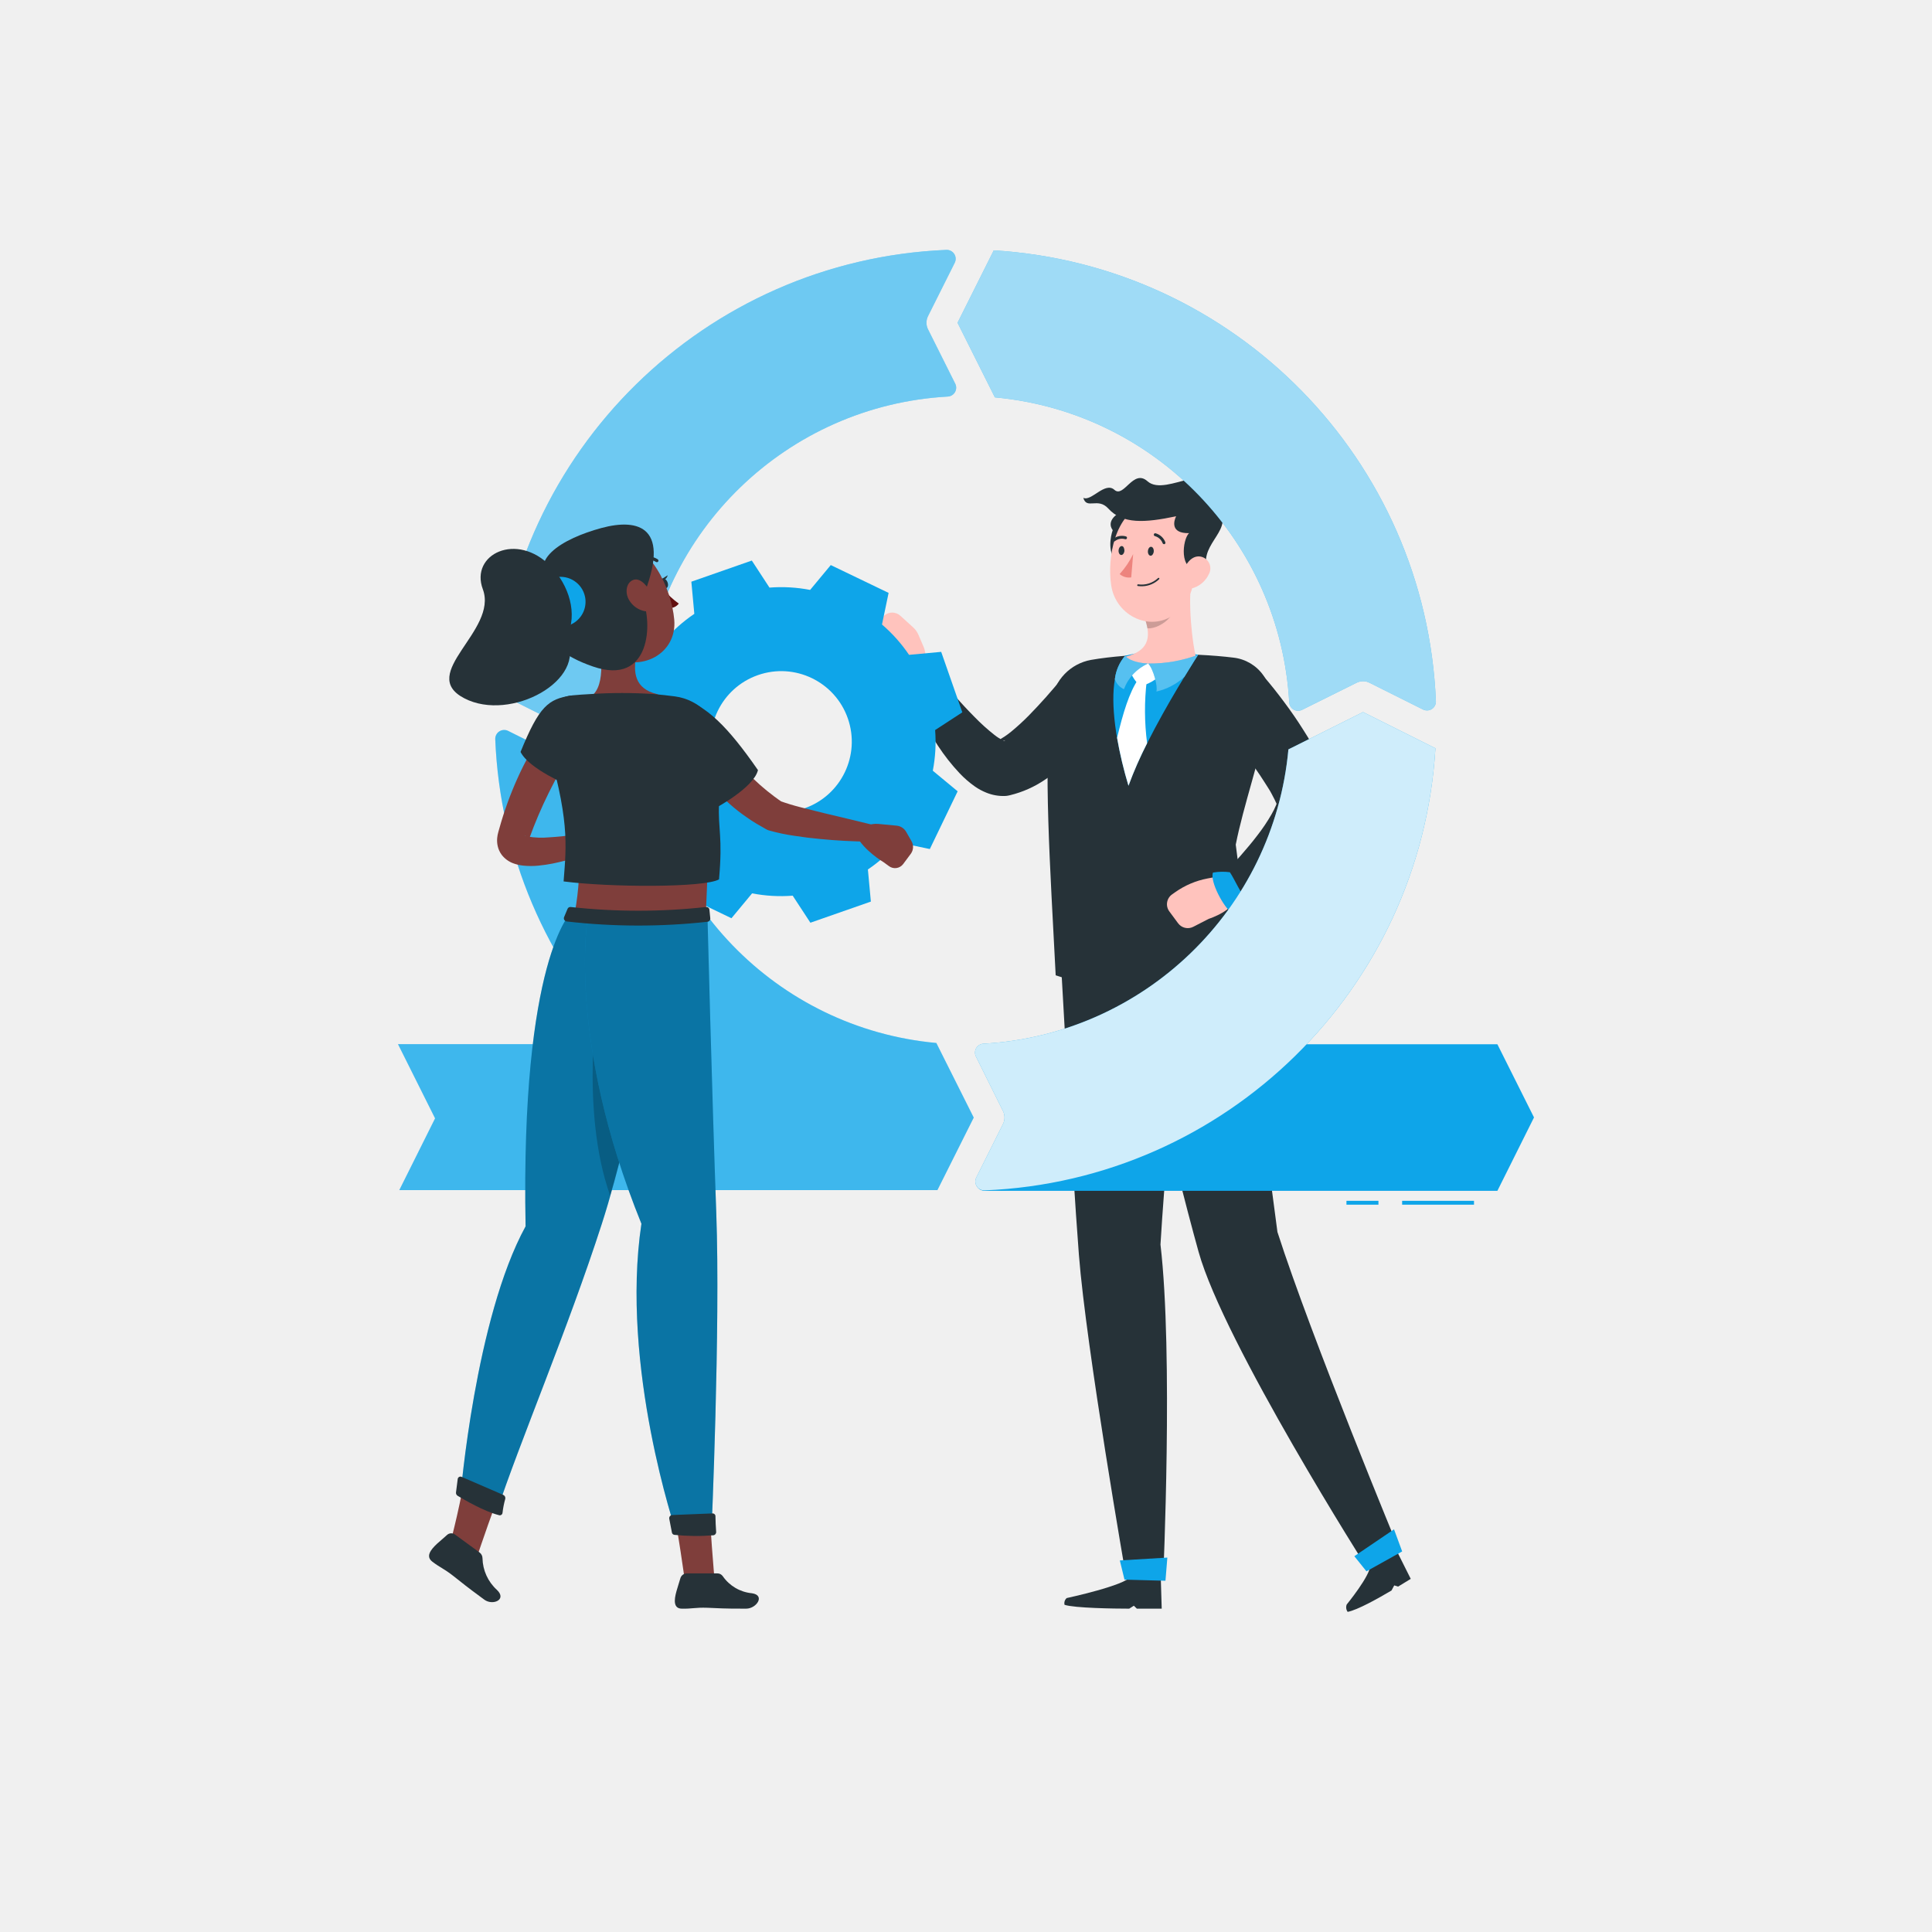
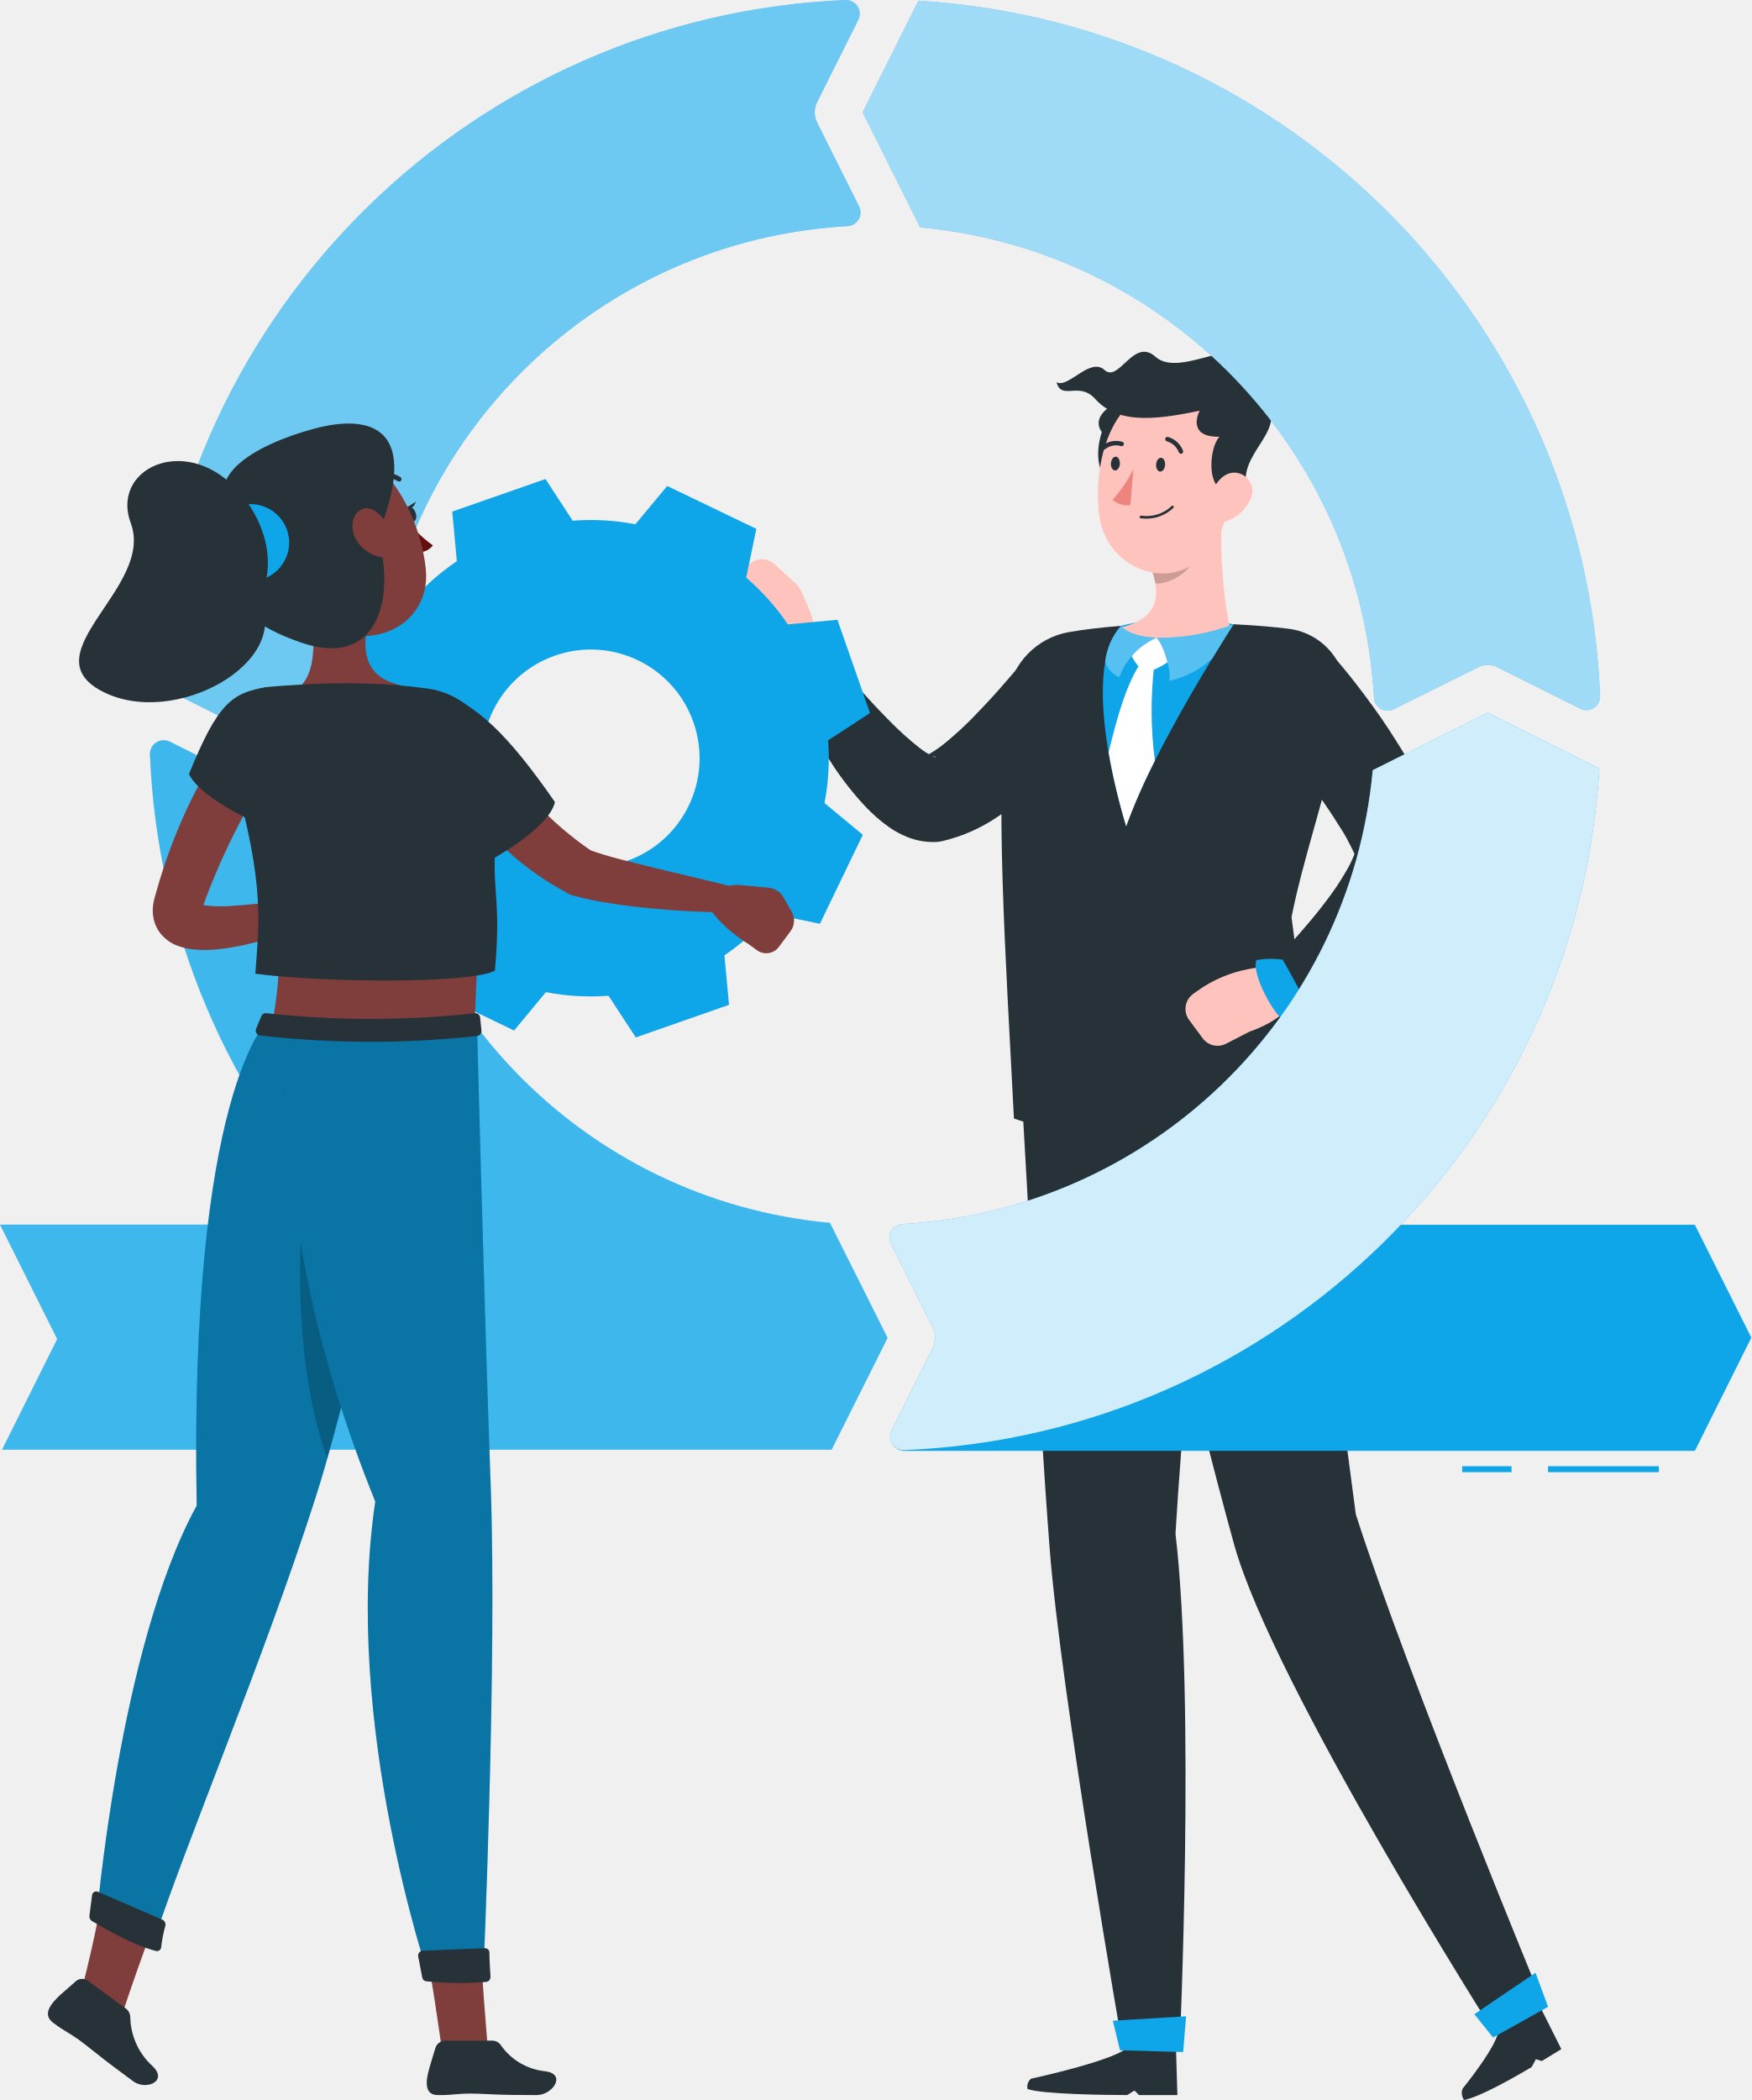
- <svg xmlns="http://www.w3.org/2000/svg" viewBox="0 0 500 500">
+ <svg xmlns="http://www.w3.org/2000/svg" viewBox="103 64.67 294 352.48">
  <g id="freepik--character-2--inject-57">
    <path d="M287.59,185.14l-1.23,1.63c-.4.52-.82,1-1.23,1.51-.81,1-1.68,2-2.54,2.92a76.74,76.74,0,0,1-5.59,5.52c-1,.89-2,1.76-3.11,2.61s-2.24,1.66-3.46,2.46a27.73,27.73,0,0,1-9,4l-.35.08a5.09,5.09,0,0,1-1,.13,11.69,11.69,0,0,1-4.77-.84,14.77,14.77,0,0,1-3-1.61,26.29,26.29,0,0,1-4-3.47,51.48,51.48,0,0,1-5.56-7.07c-1.57-2.4-3-4.82-4.28-7.29a79.74,79.74,0,0,1-3.52-7.6,4,4,0,0,1,6.73-4.14l.09.1,5.15,5.82c1.73,1.92,3.46,3.81,5.22,5.58a52.38,52.38,0,0,0,5.22,4.72,12.27,12.27,0,0,0,2.27,1.43,1.17,1.17,0,0,0,.54.14s-.23-.19-.85-.19l-1.37.22a20.4,20.4,0,0,0,3.78-2.48,59.82,59.82,0,0,0,4.51-4.13c1.49-1.53,3-3.13,4.47-4.79l2.18-2.51,2.08-2.45.25-.29a8,8,0,0,1,12.47,10Z" style="fill:#263238" />
    <path d="M236.47,175.62c-3.86.6-7.53-5.66-7.53-5.66l-2.89-3.44a3.12,3.12,0,0,1,0-4l2.49-2.9a3.12,3.12,0,0,1,4.44-.29l3.31,3a5.57,5.57,0,0,1,1.38,1.91l1.29,3a7.17,7.17,0,0,1-1.18,7.57l-.24.28A1.91,1.91,0,0,1,236.47,175.62Z" style="fill:#ffc3bd" />
    <path d="M330.6,318.84c-4.89-36.22-6.82-57.71-10-75.72l-30.81-.46S303.62,300.42,310.2,324,354,406.14,354,406.14l8.18-4.86S339.4,346.27,330.6,318.84Z" style="fill:#263238" />
    <path d="M348.53,415.24s6.16-7.53,6.06-10.08l6.78-4,3.73,7.45-3.27,2-1-.31-.71,1.32c-3.38,2-8.82,5.06-11.35,5.53A2,2,0,0,1,348.53,415.24Z" style="fill:#263238" />
    <path d="M319.26,170.2c-10.89-1.35-26.46-1.23-36.9.58a12.64,12.64,0,0,0-10.25,10.63c-2.2,15.76-.31,43.31,1.1,71,23.83,8.16,49-.11,49-.11.87-5.6-1.08-23.93-2.4-33.71,2-10.11,6.14-21.68,8.9-35.1A11,11,0,0,0,319.26,170.2Z" style="fill:#263238" />
    <path d="M291.18,169.72a11.19,11.19,0,0,0-2.65,6.05c-1.12,6.4.15,16.27,3.52,27.58,3.23-9.11,10.18-21.17,14.46-28.17,2-3.32,3.43-5.51,3.56-5.71h0A39.31,39.31,0,0,0,291.18,169.72Z" style="fill:#0EA5E9" />
    <path d="M308.48,149.39l-12.4,10.17c1.6,4.27,2.11,8.71-4.9,10.42-1.75,2.32,1.34,5,4.24,6.18,4.68-.58,11.27-2.14,14.12-6C308.64,167,307.28,155.7,308.48,149.39Z" style="fill:#ffc3bd" />
    <path d="M292.46,173.59a9.35,9.35,0,0,0,2.57,3.88c1.89,0,4.66-2.13,4.66-2.13s-1.07-3-2.57-3.61C293.28,172.67,292.46,173.59,292.46,173.59Z" style="fill:#fff" />
    <path d="M296.78,176.16a2.77,2.77,0,0,0-2.09-.53c-2.48,3.53-4.06,9-5.59,15.32a105.12,105.12,0,0,0,2.95,12.4,99.64,99.64,0,0,1,4.82-11A65.61,65.61,0,0,1,296.78,176.16Z" style="fill:#fff" />
    <path d="M303.31,153.63l-7.23,5.92a15.87,15.87,0,0,1,.87,3.06c2.8.2,6.7-2.63,6.88-5.19A10.52,10.52,0,0,0,303.31,153.63Z" style="opacity:0.2" />
    <path d="M289.9,132.56c-4,2.32-1.93,4.63-1.93,4.63s-1.71,4.6.56,7.77C299.17,132.22,289.9,132.56,289.9,132.56Z" style="fill:#263238" />
    <path d="M310.26,142.45c-1.13,7.78-1.4,12.39-5.68,16.05-6.46,5.49-15.82,1-17-7-1.1-7.18.93-18.7,8.86-21.11A10.84,10.84,0,0,1,310.26,142.45Z" style="fill:#ffc3bd" />
    <path d="M310.08,147.31c-5,.52-4.07-7.71-2.36-9.33-4.88.09-3.94-3.17-3.34-4.37-8.13,1.71-13.88,2.07-17.55-2-2.72-3-5.61.36-6.47-2.78,2,1.07,5.61-4.28,8.05-2.06s4.87-5.54,8.56-2.22c5,4.45,18.12-7.67,16.92,5.69,6.85,5.77-2.36,9.42-1.76,15.55C310.25,148.6,310.08,147.31,310.08,147.31Z" style="fill:#263238" />
    <path d="M311.26,131.9a.51.51,0,0,1-.5-.43.5.5,0,0,1,.43-.56,7.13,7.13,0,0,0,4-2.78,3.33,3.33,0,0,0,.49-2.84.51.51,0,0,1,.35-.62.49.49,0,0,1,.61.34,4.38,4.38,0,0,1-.61,3.66,8,8,0,0,1-4.72,3.23Z" style="fill:#263238" />
    <path d="M312.9,148.49a6.82,6.82,0,0,1-3.78,3.58c-2.24.84-3.59-1.12-3.15-3.35.4-2,2-4.84,4.38-4.72A3.09,3.09,0,0,1,312.9,148.49Z" style="fill:#ffc3bd" />
    <path d="M298.59,142.73c-.06.64-.44,1.13-.85,1.09s-.72-.59-.66-1.23.43-1.12.85-1.08S298.64,142.1,298.59,142.73Z" style="fill:#263238" />
    <path d="M291,142.55c-.06.64-.44,1.12-.85,1.08s-.72-.58-.66-1.22.43-1.12.85-1.09S291,141.91,291,142.55Z" style="fill:#263238" />
    <path d="M293.26,143.4a22.27,22.27,0,0,1-3.5,5.17,3.71,3.71,0,0,0,3,.86Z" style="fill:#ed847e" />
    <path d="M301.19,140.82a.4.4,0,0,0,.19,0,.38.38,0,0,0,.21-.49,3.78,3.78,0,0,0-2.54-2.32.37.37,0,0,0-.44.29.38.38,0,0,0,.29.45h0a3,3,0,0,1,2,1.86A.39.39,0,0,0,301.19,140.82Z" style="fill:#263238" />
    <path d="M288.17,140.12a.38.38,0,0,0,.35-.06,2.93,2.93,0,0,1,2.65-.52.37.37,0,0,0,.48-.23.38.38,0,0,0-.22-.48,3.72,3.72,0,0,0-3.36.63.38.38,0,0,0-.08.53A.46.46,0,0,0,288.17,140.12Z" style="fill:#263238" />
    <path d="M310.08,169.46h0c-.13.2-1.55,2.39-3.56,5.71a15.81,15.81,0,0,1-7.25,3.8c.41-1.34-.79-5.86-2.12-7.25A35.46,35.46,0,0,0,310.08,169.46Z" style="fill:#0EA5E9" />
    <path d="M310.08,169.46h0c-.13.2-1.55,2.39-3.56,5.71a15.81,15.81,0,0,1-7.25,3.8c.41-1.34-.79-5.86-2.12-7.25A35.46,35.46,0,0,0,310.08,169.46Z" style="fill:#fff;opacity:0.3" />
    <path d="M297.12,171.73a11.54,11.54,0,0,0-6.23,6.63,4.27,4.27,0,0,1-2.36-2.59,11.19,11.19,0,0,1,2.65-6.05C291.9,170.64,293.88,171.55,297.12,171.73Z" style="fill:#0EA5E9" />
    <path d="M297.12,171.73a11.54,11.54,0,0,0-6.23,6.63,4.27,4.27,0,0,1-2.36-2.59,11.19,11.19,0,0,1,2.65-6.05C291.9,170.64,293.88,171.55,297.12,171.73Z" style="fill:#fff;opacity:0.3" />
    <path d="M326.85,174.84c2,2.28,3.71,4.47,5.45,6.8s3.38,4.68,4.94,7.17a77.82,77.82,0,0,1,4.46,7.85,47.1,47.1,0,0,1,1.95,4.46,27.83,27.83,0,0,1,1.49,5.53l.08.49a6,6,0,0,1-.29,3,29.26,29.26,0,0,1-4.84,8.32,37.53,37.53,0,0,1-2.89,3.22c-1,1-2,2-3,2.85a64.16,64.16,0,0,1-6.47,4.85,57.72,57.72,0,0,1-7,4A4,4,0,0,1,316,227l.18-.19c1.55-1.68,3.26-3.49,4.8-5.26s3.08-3.57,4.45-5.39a45.88,45.88,0,0,0,3.64-5.42,18.14,18.14,0,0,0,2-4.93l-.21,3.45a18.79,18.79,0,0,0-1-2.35c-.49-.94-1-2-1.66-3s-1.29-2.07-2-3.11-1.42-2.1-2.17-3.15c-1.51-2.09-3.07-4.21-4.68-6.3l-4.8-6.19-.1-.13a8,8,0,0,1,12.34-10.18Z" style="fill:#263238" />
    <path d="M320,231.71a1.82,1.82,0,0,0-.37-1.2l-2.18-3a1.86,1.86,0,0,0-1.86-.74l-3.1.58a21.35,21.35,0,0,0-8.35,3.55l-.82.58a3.11,3.11,0,0,0-.7,4.39l2.27,3.07a3.11,3.11,0,0,0,3.92.92l4-2.06S319.77,235.61,320,231.71Z" style="fill:#ffc3bd" />
    <path d="M318.29,225.73a14.52,14.52,0,0,0-4.37.09c-.89,2.29,2.89,9.18,4.83,10.38,1.24-.29,4.06-2.71,4.06-2.71C321.15,231.28,319.43,227.42,318.29,225.73Z" style="fill:#0EA5E9" />
    <path d="M241.78,174a14.38,14.38,0,0,0-.57-4.33c-2.37-.63-8.8,3.88-9.78,5.94.42,1.2,3.14,3.74,3.14,3.74C236.59,177.45,240.23,175.31,241.78,174Z" style="fill:#0EA5E9" />
    <polygon points="353.64 406.66 362.88 401.51 360.77 395.79 350.5 402.75 353.64 406.66" style="fill:#0EA5E9" />
    <path d="M300.33,322.1c2.2-36.54,6.42-61,4.66-79l-30.77-.46s3.12,58,5,82.12,12.28,83.76,12.28,83.76h9.52S303.67,350.38,300.33,322.1Z" style="fill:#263238" />
    <path d="M276.06,413.58s15.47-3.34,16.45-5.58h7.89l.25,8.32h-6.43l-.78-.76-1.2.76c-3.93,0-14.24-.15-16.74-1A1.76,1.76,0,0,1,276.06,413.58Z" style="fill:#263238" />
    <polygon points="291.02 408.81 301.62 409.1 302.11 403.1 289.81 403.84 291.02 408.81" style="fill:#0EA5E9" />
    <path d="M295.7,151.72a7.38,7.38,0,0,1-1.22-.06.2.2,0,0,1-.16-.25.22.22,0,0,1,.25-.18,6.19,6.19,0,0,0,5.09-1.59.21.21,0,1,1,.3.28A6.46,6.46,0,0,1,295.7,151.72Z" style="fill:#263238" />
  </g>
  <g id="freepik--Graphic--inject-57">
    <rect x="348.46" y="310.77" width="8.28" height="1" style="fill:#0EA5E9" />
    <rect x="362.87" y="310.77" width="18.6" height="1" style="fill:#0EA5E9" />
    <path d="M387.52,270.25h-116L252.82,304.8a2.3,2.3,0,0,0,2,3.39H387.52l9.48-19Z" style="fill:#0EA5E9" />
    <path d="M257.47,102.84a84,84,0,0,1,76.18,78.93,2.29,2.29,0,0,0,3.32,1.94l14.09-7a3.69,3.69,0,0,1,3.39,0l13.83,6.91a2.3,2.3,0,0,0,3.33-2.16A121.93,121.93,0,0,0,257.18,64.79l-9.37,18.74Z" style="fill:#0EA5E9" />
    <path d="M257.47,102.84a84,84,0,0,1,76.18,78.93,2.29,2.29,0,0,0,3.32,1.94l14.09-7a3.69,3.69,0,0,1,3.39,0l13.83,6.91a2.3,2.3,0,0,0,3.33-2.16A121.93,121.93,0,0,0,257.18,64.79l-9.37,18.74Z" style="fill:#fff;opacity:0.6" />
    <path d="M166.35,178.81a84,84,0,0,1,78.94-76.18,2.3,2.3,0,0,0,1.93-3.32l-7.05-14.09a3.83,3.83,0,0,1,0-3.4L247.09,68a2.31,2.31,0,0,0-2.17-3.33A122,122,0,0,0,128.29,179.08L147,188.45Z" style="fill:#0EA5E9" />
    <path d="M166.35,178.81a84,84,0,0,1,78.94-76.18,2.3,2.3,0,0,0,1.93-3.32l-7.05-14.09a3.83,3.83,0,0,1,0-3.4L247.09,68a2.31,2.31,0,0,0-2.17-3.33A122,122,0,0,0,128.29,179.08L147,188.45Z" style="fill:#fff;opacity:0.4" />
    <path d="M242.32,269.92h0A84,84,0,0,1,166.13,191a2.29,2.29,0,0,0-3.31-1.94l-14.08,7a3.81,3.81,0,0,1-1.71.41,3.76,3.76,0,0,1-1.69-.41l-13.84-6.91a2.31,2.31,0,0,0-3.33,2.16,121.39,121.39,0,0,0,33.45,78.91H103l9.6,19.21L103.34,308H242.6L252,289.23Z" style="fill:#0EA5E9" />
    <path d="M242.32,269.92h0A84,84,0,0,1,166.13,191a2.29,2.29,0,0,0-3.31-1.94l-14.08,7a3.81,3.81,0,0,1-1.71.41,3.76,3.76,0,0,1-1.69-.41l-13.84-6.91a2.31,2.31,0,0,0-3.33,2.16,121.39,121.39,0,0,0,33.45,78.91H103l9.6,19.21L103.34,308H242.6L252,289.23Z" style="fill:#fff;opacity:0.2" />
    <path d="M333.44,193.94v0a84,84,0,0,1-78.93,76.17,2.3,2.3,0,0,0-1.94,3.32l7,14.09a3.81,3.81,0,0,1,0,3.39l-6.91,13.83a2.3,2.3,0,0,0,2.16,3.33A121.93,121.93,0,0,0,371.49,193.66l-18.74-9.37Z" style="fill:#0EA5E9" />
    <path d="M333.44,193.94v0a84,84,0,0,1-78.93,76.17,2.3,2.3,0,0,0-1.94,3.32l7,14.09a3.81,3.81,0,0,1,0,3.39l-6.91,13.83a2.3,2.3,0,0,0,2.16,3.33A121.93,121.93,0,0,0,371.49,193.66l-18.74-9.37Z" style="fill:#fff;opacity:0.8" />
  </g>
  <g id="freepik--character-1--inject-57">
    <path d="M249.05,184.35l-5.47-15.65-8.32.77a39.59,39.59,0,0,0-7-7.85l1.71-8.18L215,146.24l-5.34,6.43a39.28,39.28,0,0,0-10.52-.6l-4.57-7-15.65,5.47.77,8.32a39.59,39.59,0,0,0-7.85,7l-8.19-1.71-7.2,14.94,6.44,5.34a39.28,39.28,0,0,0-.6,10.52l-7,4.57,5.47,15.65,8.31-.77a39.73,39.73,0,0,0,7,7.86l-1.71,8.18,14.94,7.2,5.34-6.44a39.21,39.21,0,0,0,10.51.6l4.58,7,15.65-5.47-.77-8.31a40,40,0,0,0,7.85-7l8.18,1.71,7.2-14.94-6.43-5.33a39.3,39.3,0,0,0,.6-10.52Zm-40.84,24.84a18.26,18.26,0,1,1,11.21-23.26A18.27,18.27,0,0,1,208.21,209.19Z" style="fill:#0EA5E9" />
    <path d="M148.1,194.24c-.47.74-1,1.71-1.59,2.58s-1.06,1.82-1.57,2.75c-1,1.85-2,3.73-2.94,5.64a114,114,0,0,0-5,11.72c-.63,1.58,0,.64-.73-.35-.34-.41-.56-.4-.44-.33a2.16,2.16,0,0,0,.72.25,22,22,0,0,0,5.63.2c4.15-.25,8.54-.88,12.8-1.57H155a2.24,2.24,0,0,1,1.2,4.29,72,72,0,0,1-13.2,4.07c-1.16.22-2.35.41-3.6.53a19.4,19.4,0,0,1-4,0,10.86,10.86,0,0,1-2.5-.57,6.68,6.68,0,0,1-3.09-2.26,6,6,0,0,1-1-2.2,6.79,6.79,0,0,1-.14-2.11,8.39,8.39,0,0,1,.3-1.58l.24-.84a91.1,91.1,0,0,1,4.72-13.05c.94-2.11,2-4.19,3.09-6.22q.84-1.53,1.74-3c.62-1,1.2-1.95,2-3a4.5,4.5,0,0,1,7.47,5Z" style="fill:#7f3e3b" />
    <path d="M165.09,219.65,163,221.38a3.13,3.13,0,0,1-2.82.63l-4.61-1.21a5.89,5.89,0,0,1-4-3.62l-.41-1.1c3.26-3.11,9.07-4.08,9.07-4.08l1.63-.45a2.62,2.62,0,0,1,3.3,1.75l1,3.21A3,3,0,0,1,165.09,219.65Z" style="fill:#7f3e3b" />
    <path d="M153.87,161.07c1.44,5.31,3.2,15-.25,18.58,0,0-2.65,5,13,4.17,11-.56,3.49-4.17,3.49-4.17-6-1.42-6.2-5.81-5.47-9.93Z" style="fill:#7f3e3b" />
    <path d="M130.79,383.15l-10.15-3.74c-.89,7.84-4.07,19.81-4.07,19.81l7.12,3S128.43,387.92,130.79,383.15Z" style="fill:#7f3e3b" />
    <path d="M125.35,414c-5.43-4-5-3.78-8-6.12-2.55-2-3.39-2.13-5.46-3.72-1.73-1.32-.56-3,1.26-4.68.69-.63,1.56-1.33,2.55-2.24a1.62,1.62,0,0,1,2.06-.1l6.36,4.65a1.86,1.86,0,0,1,.75,1.49,11.37,11.37,0,0,0,3.72,8.17C131.29,414,127.52,415.59,125.35,414Z" style="fill:#263238" />
    <path d="M174.76,236s-10.69,55.05-19,80.7c-8.7,27-21.42,56.93-27.19,74.48-1.79.23-6.9-1.9-9.4-4,0,0,3.81-46,16.85-69.8C134.72,247.94,147.92,236,147.92,236Z" style="fill:#0EA5E9" />
    <path d="M174.76,236s-10.69,55.05-19,80.7c-8.7,27-21.42,56.93-27.19,74.48-1.79.23-6.9-1.9-9.4-4,0,0,3.81-46,16.85-69.8C134.72,247.94,147.92,236,147.92,236Z" style="opacity:0.3" />
    <path d="M154.9,256.6l11,21c-2.52,11-5.32,22.47-8,31.79C149.93,287,154.9,256.6,154.9,256.6Z" style="opacity:0.2" />
    <path d="M130.77,387.87a23,23,0,0,0-.72,3.66.7.7,0,0,1-.93.59c-3.9-1-9-4-10.67-5a.9.9,0,0,1-.44-.87l.45-3.52a.71.71,0,0,1,1-.52l10.72,4.64A.91.91,0,0,1,130.77,387.87Z" style="fill:#263238" />
    <path d="M183.65,387.86l-9.75.72c1.6,7.78,3.27,20.06,3.27,20.06h7.74S183.53,393.19,183.65,387.86Z" style="fill:#7f3e3b" />
    <path d="M193.1,416.32c-6.73,0-6.25-.1-10-.23-3.24-.11-4,.29-6.62.23-2.17,0-2.09-2.12-1.41-4.52.25-.92.62-2,1-3.31a1.75,1.75,0,0,1,1.69-1.3h7.88a1.69,1.69,0,0,1,1.43.75,10.34,10.34,0,0,0,7.5,4.39C198.15,412.82,195.79,416.32,193.1,416.32Z" style="fill:#263238" />
    <path d="M183.06,236s1.22,48,2.31,77.85-1.25,82.68-1.25,82.68c-.22,1.45-7.83.87-9.12,0,0,0-14.55-42.8-9-79.83-19.48-48-13.86-79.52-13.86-79.52Z" style="fill:#0EA5E9" />
    <path d="M183.06,236s1.22,48,2.31,77.85-1.25,82.68-1.25,82.68c-.22,1.45-7.83.87-9.12,0,0,0-14.55-42.8-9-79.83-19.48-48-13.86-79.52-13.86-79.52Z" style="opacity:0.3" />
    <path d="M185.16,392.47c0,1,.09,2.75.18,4a.82.82,0,0,1-.72.86,54.21,54.21,0,0,1-10.07-.11.73.73,0,0,1-.66-.6l-.68-3.53a.82.82,0,0,1,.78-1l10.39-.42A.74.74,0,0,1,185.16,392.47Z" style="fill:#263238" />
    <path d="M149.8,227.58a70.1,70.1,0,0,1-1,8.37H182.7l.36-8.63S156.9,225.84,149.8,227.58Z" style="fill:#7f3e3b" />
    <path d="M186.32,192.34a144,144,0,0,1-.24,15.64c-.28,6.8,1,8.46,0,19.6-3.72,2.17-28.19,2.09-40.22.53.73-9.63,1.62-16.12-4.9-37.79-1.51-5,1.86-9.85,7.25-10.37,1.44-.13,3-.25,4.53-.32a122.81,122.81,0,0,1,16.51,0c1.79.15,3.65.37,5.43.6C181.06,181.07,186.12,186.32,186.32,192.34Z" style="fill:#263238" />
    <path d="M235.84,217.59l-1.35-2.35a3.19,3.19,0,0,0-2.44-1.56l-4.74-.45a5.89,5.89,0,0,0-5,2l-.77.9c2,4,7.12,7,7.12,7l1.37,1a2.63,2.63,0,0,0,3.7-.5l2-2.69A3,3,0,0,0,235.84,217.59Z" style="fill:#7f3e3b" />
    <path d="M189.41,194.77l.44.68c.19.29.37.59.59.89.42.6.89,1.19,1.37,1.78a45.86,45.86,0,0,0,3.16,3.42c1.13,1.09,2.32,2.15,3.57,3.16s2.56,2,3.89,2.88l-.78-.36a57.88,57.88,0,0,0,5.62,1.72c2,.51,4,1,6,1.5l6.13,1.46c2.05.5,4.11,1,6.15,1.49h0a2.24,2.24,0,0,1-.55,4.42c-2.17,0-4.3-.1-6.44-.2s-4.28-.29-6.43-.49-4.29-.46-6.45-.8a49.92,49.92,0,0,1-6.7-1.41,2.72,2.72,0,0,1-.58-.24l-.21-.12c-.81-.47-1.63-.92-2.44-1.4s-1.61-1-2.38-1.55a43.21,43.21,0,0,1-4.52-3.52,39.26,39.26,0,0,1-4.08-4.17c-.63-.76-1.24-1.54-1.82-2.38-.29-.41-.58-.85-.85-1.3-.14-.23-.27-.45-.41-.71s-.25-.44-.46-.88a4.48,4.48,0,0,1,7.82-4.35Z" style="fill:#7f3e3b" />
    <path d="M176.16,180.72c6.6,1.75,12.26,7.41,20,18.58-1.08,4.56-11,9.83-11,9.83S164.5,188.55,176.16,180.72Z" style="fill:#263238" />
    <path d="M171.15,151.21c.24.69.81,1.14,1.26,1s.61-.79.36-1.48-.81-1.15-1.26-1S170.9,150.52,171.15,151.21Z" style="fill:#263238" />
    <path d="M171.33,149.82l1.47-.94S172.42,150.41,171.33,149.82Z" style="fill:#263238" />
    <path d="M171.67,152.5a21.59,21.59,0,0,0,4,3.71,2.9,2.9,0,0,1-2.28,1.15Z" style="fill:#630f0f" />
    <path d="M170.1,145.48a.37.37,0,0,0,.25-.17.43.43,0,0,0-.16-.58,4.53,4.53,0,0,0-3.95-.45.39.39,0,0,0-.18.55.46.46,0,0,0,.58.21,3.59,3.59,0,0,1,3.12.39A.46.46,0,0,0,170.1,145.48Z" style="fill:#263238" />
    <path d="M147.46,155.12c3.3,8.08,4.52,11.56,10.14,14.61,8.45,4.58,17.7-.65,16.89-9.41-.72-7.88-6-19.76-15.22-20.77A11.18,11.18,0,0,0,147.46,155.12Z" style="fill:#7f3e3b" />
    <path d="M166.22,154.93c2.71,5.94,2.36,22.78-12.77,17.56s-14.07-13.43-10-20c-8.21-7.35,2.4-13.18,12.15-15.83S173.91,136.39,166.22,154.93Z" style="fill:#263238" />
    <path d="M151.4,154.41a6.46,6.46,0,1,1-7.62-5A6.48,6.48,0,0,1,151.4,154.41Z" style="fill:#0EA5E9" />
    <path d="M146.65,164.88c3-6,.56-13.46-4.09-18.28-8.8-9.13-21-3.13-17.6,5.9,4,10.77-17.08,21.84-4.79,28.22,12,6.25,32-4.77,26.38-15.62C146.58,165,146.62,165,146.65,164.88Z" style="fill:#263238" />
    <path d="M162.86,155.37a6,6,0,0,0,4,2.8c2,.32,2.66-2,1.77-4.24-.81-2-2.84-4.55-4.73-3.85S161.66,153.47,162.86,155.37Z" style="fill:#7f3e3b" />
    <path d="M147.84,180c-5.92.91-8.29,2.71-13.12,14.6,2.19,4.43,12.46,8.68,12.46,8.68S154,187.92,147.84,180Z" style="fill:#263238" />
    <path d="M183.12,238.55a163.09,163.09,0,0,1-36.49-.08.83.83,0,0,1-.63-1.16c.3-.7.59-1.4.88-2.1a.78.78,0,0,1,.79-.48,160.09,160.09,0,0,0,35.08,0,.79.79,0,0,1,.85.73c.07.73.15,1.45.22,2.18A.82.82,0,0,1,183.12,238.55Z" style="fill:#263238" />
  </g>
</svg>
